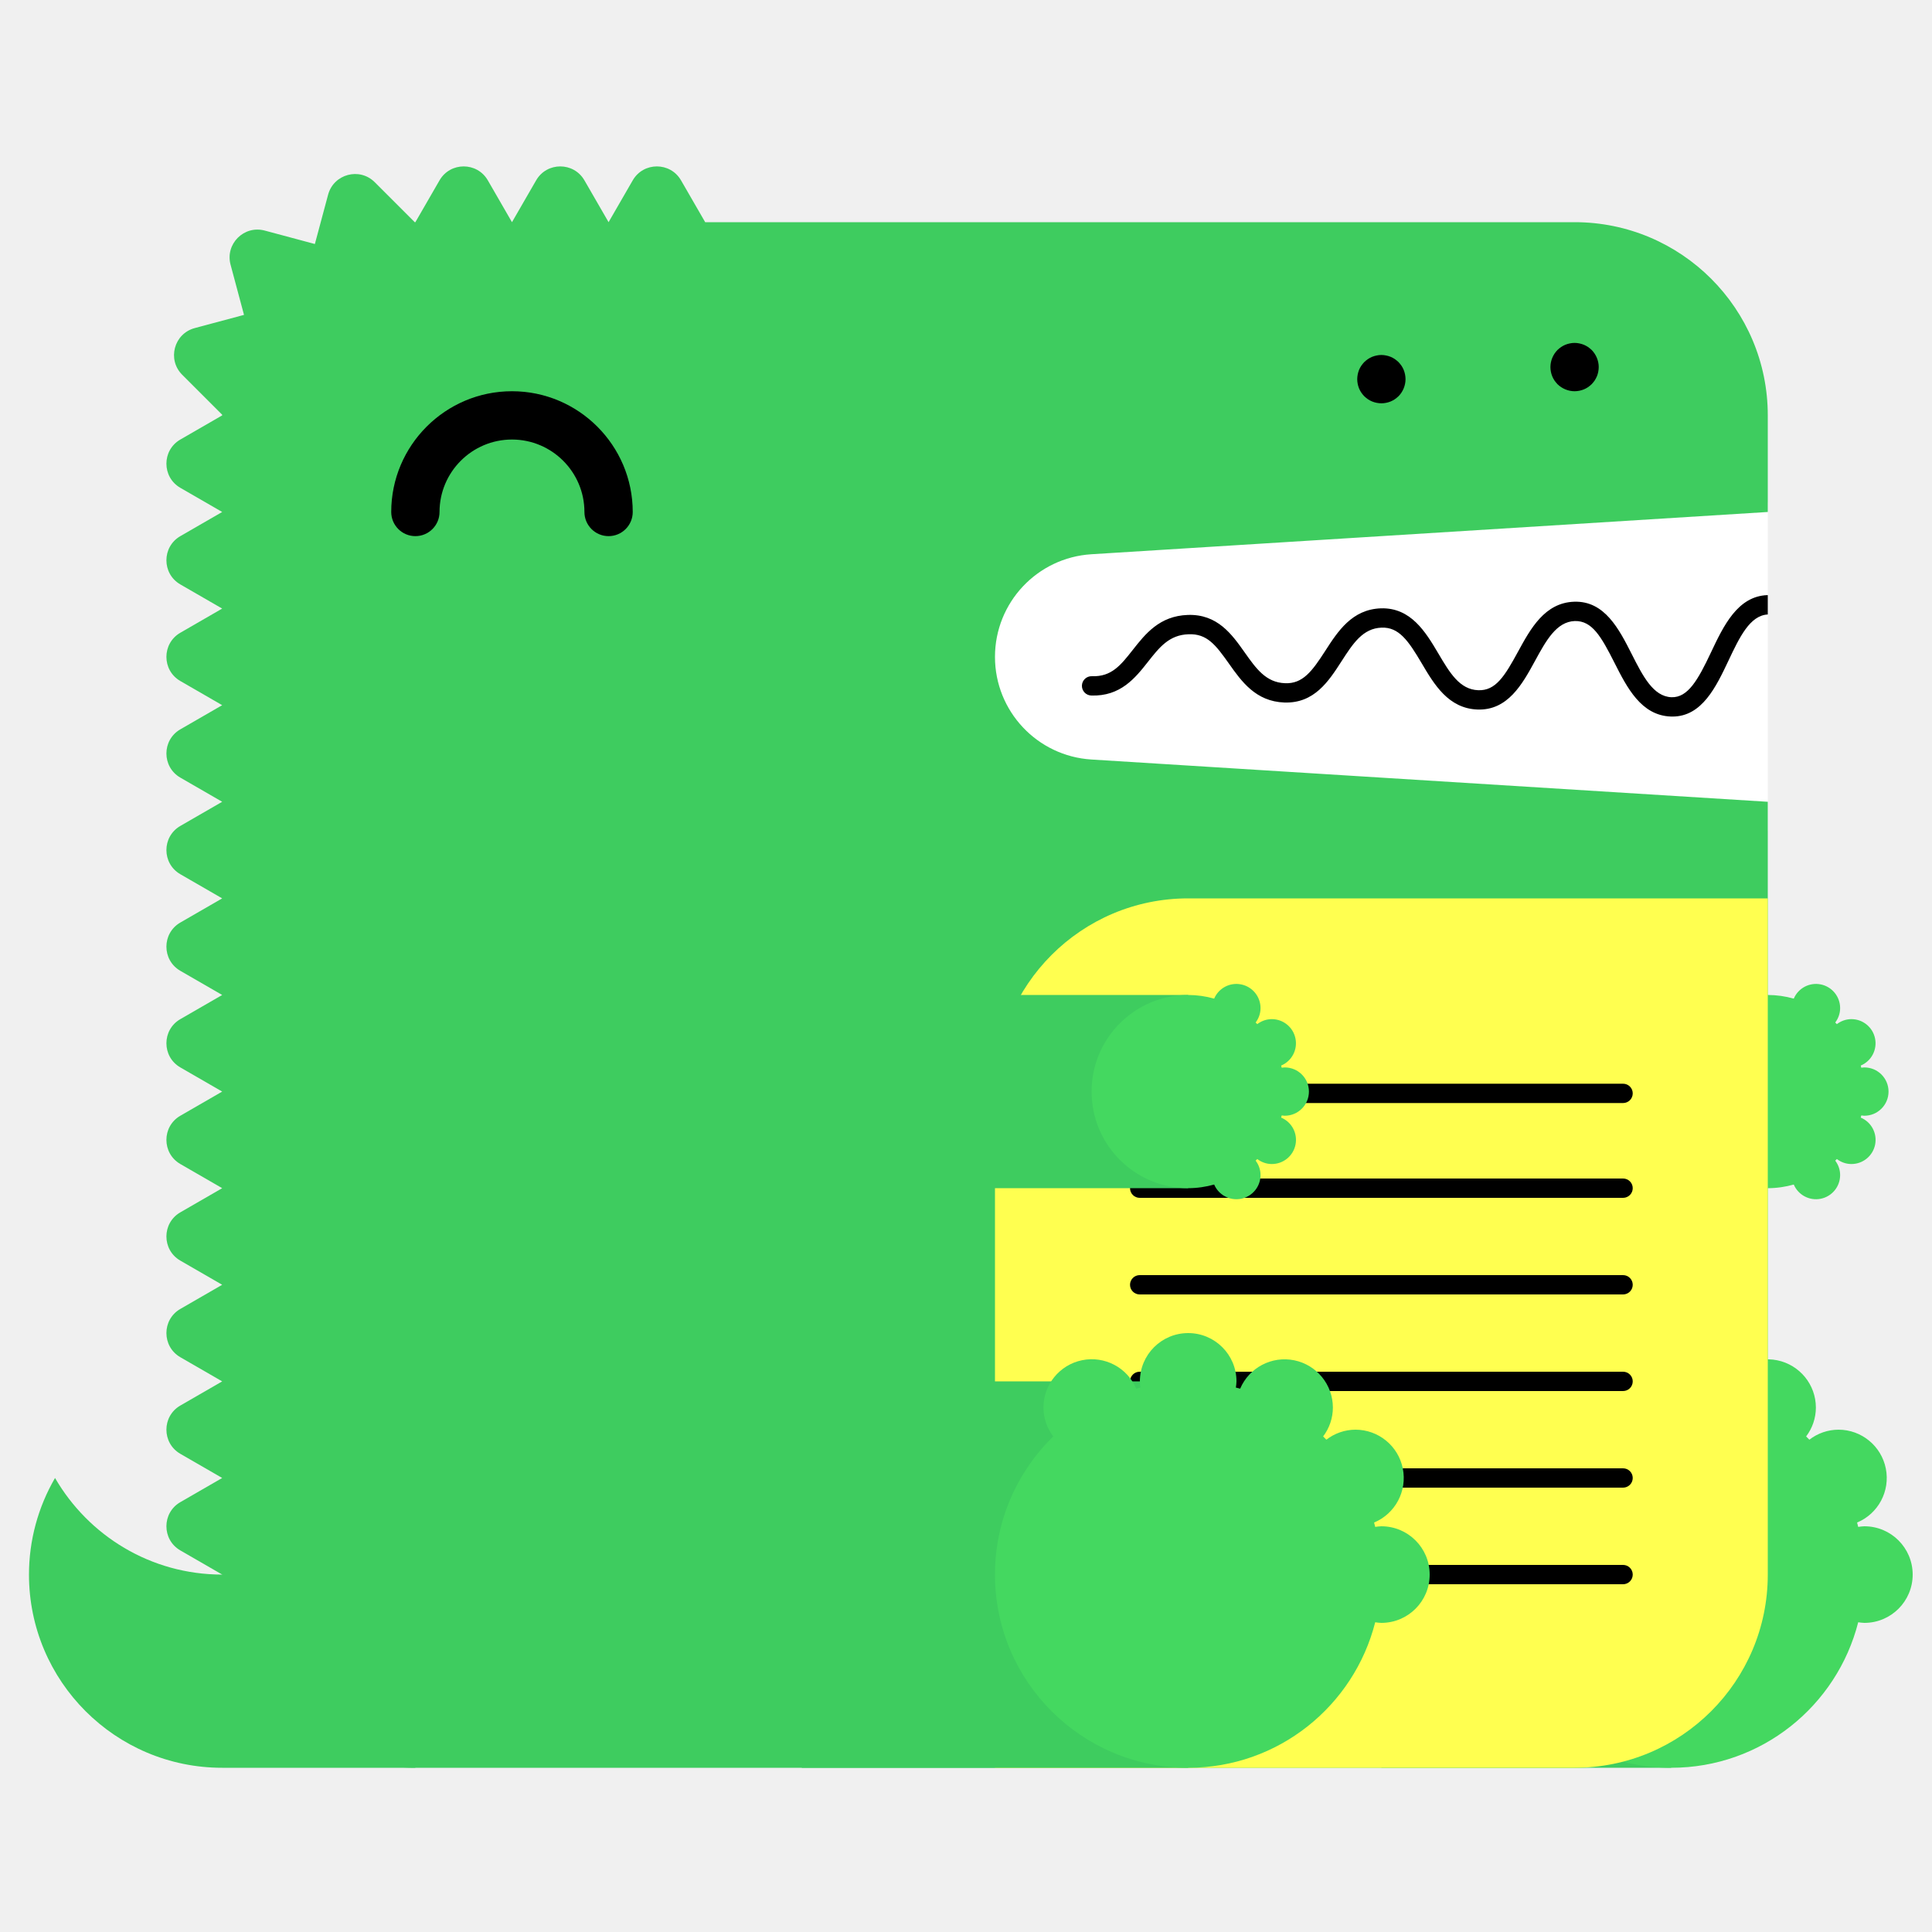
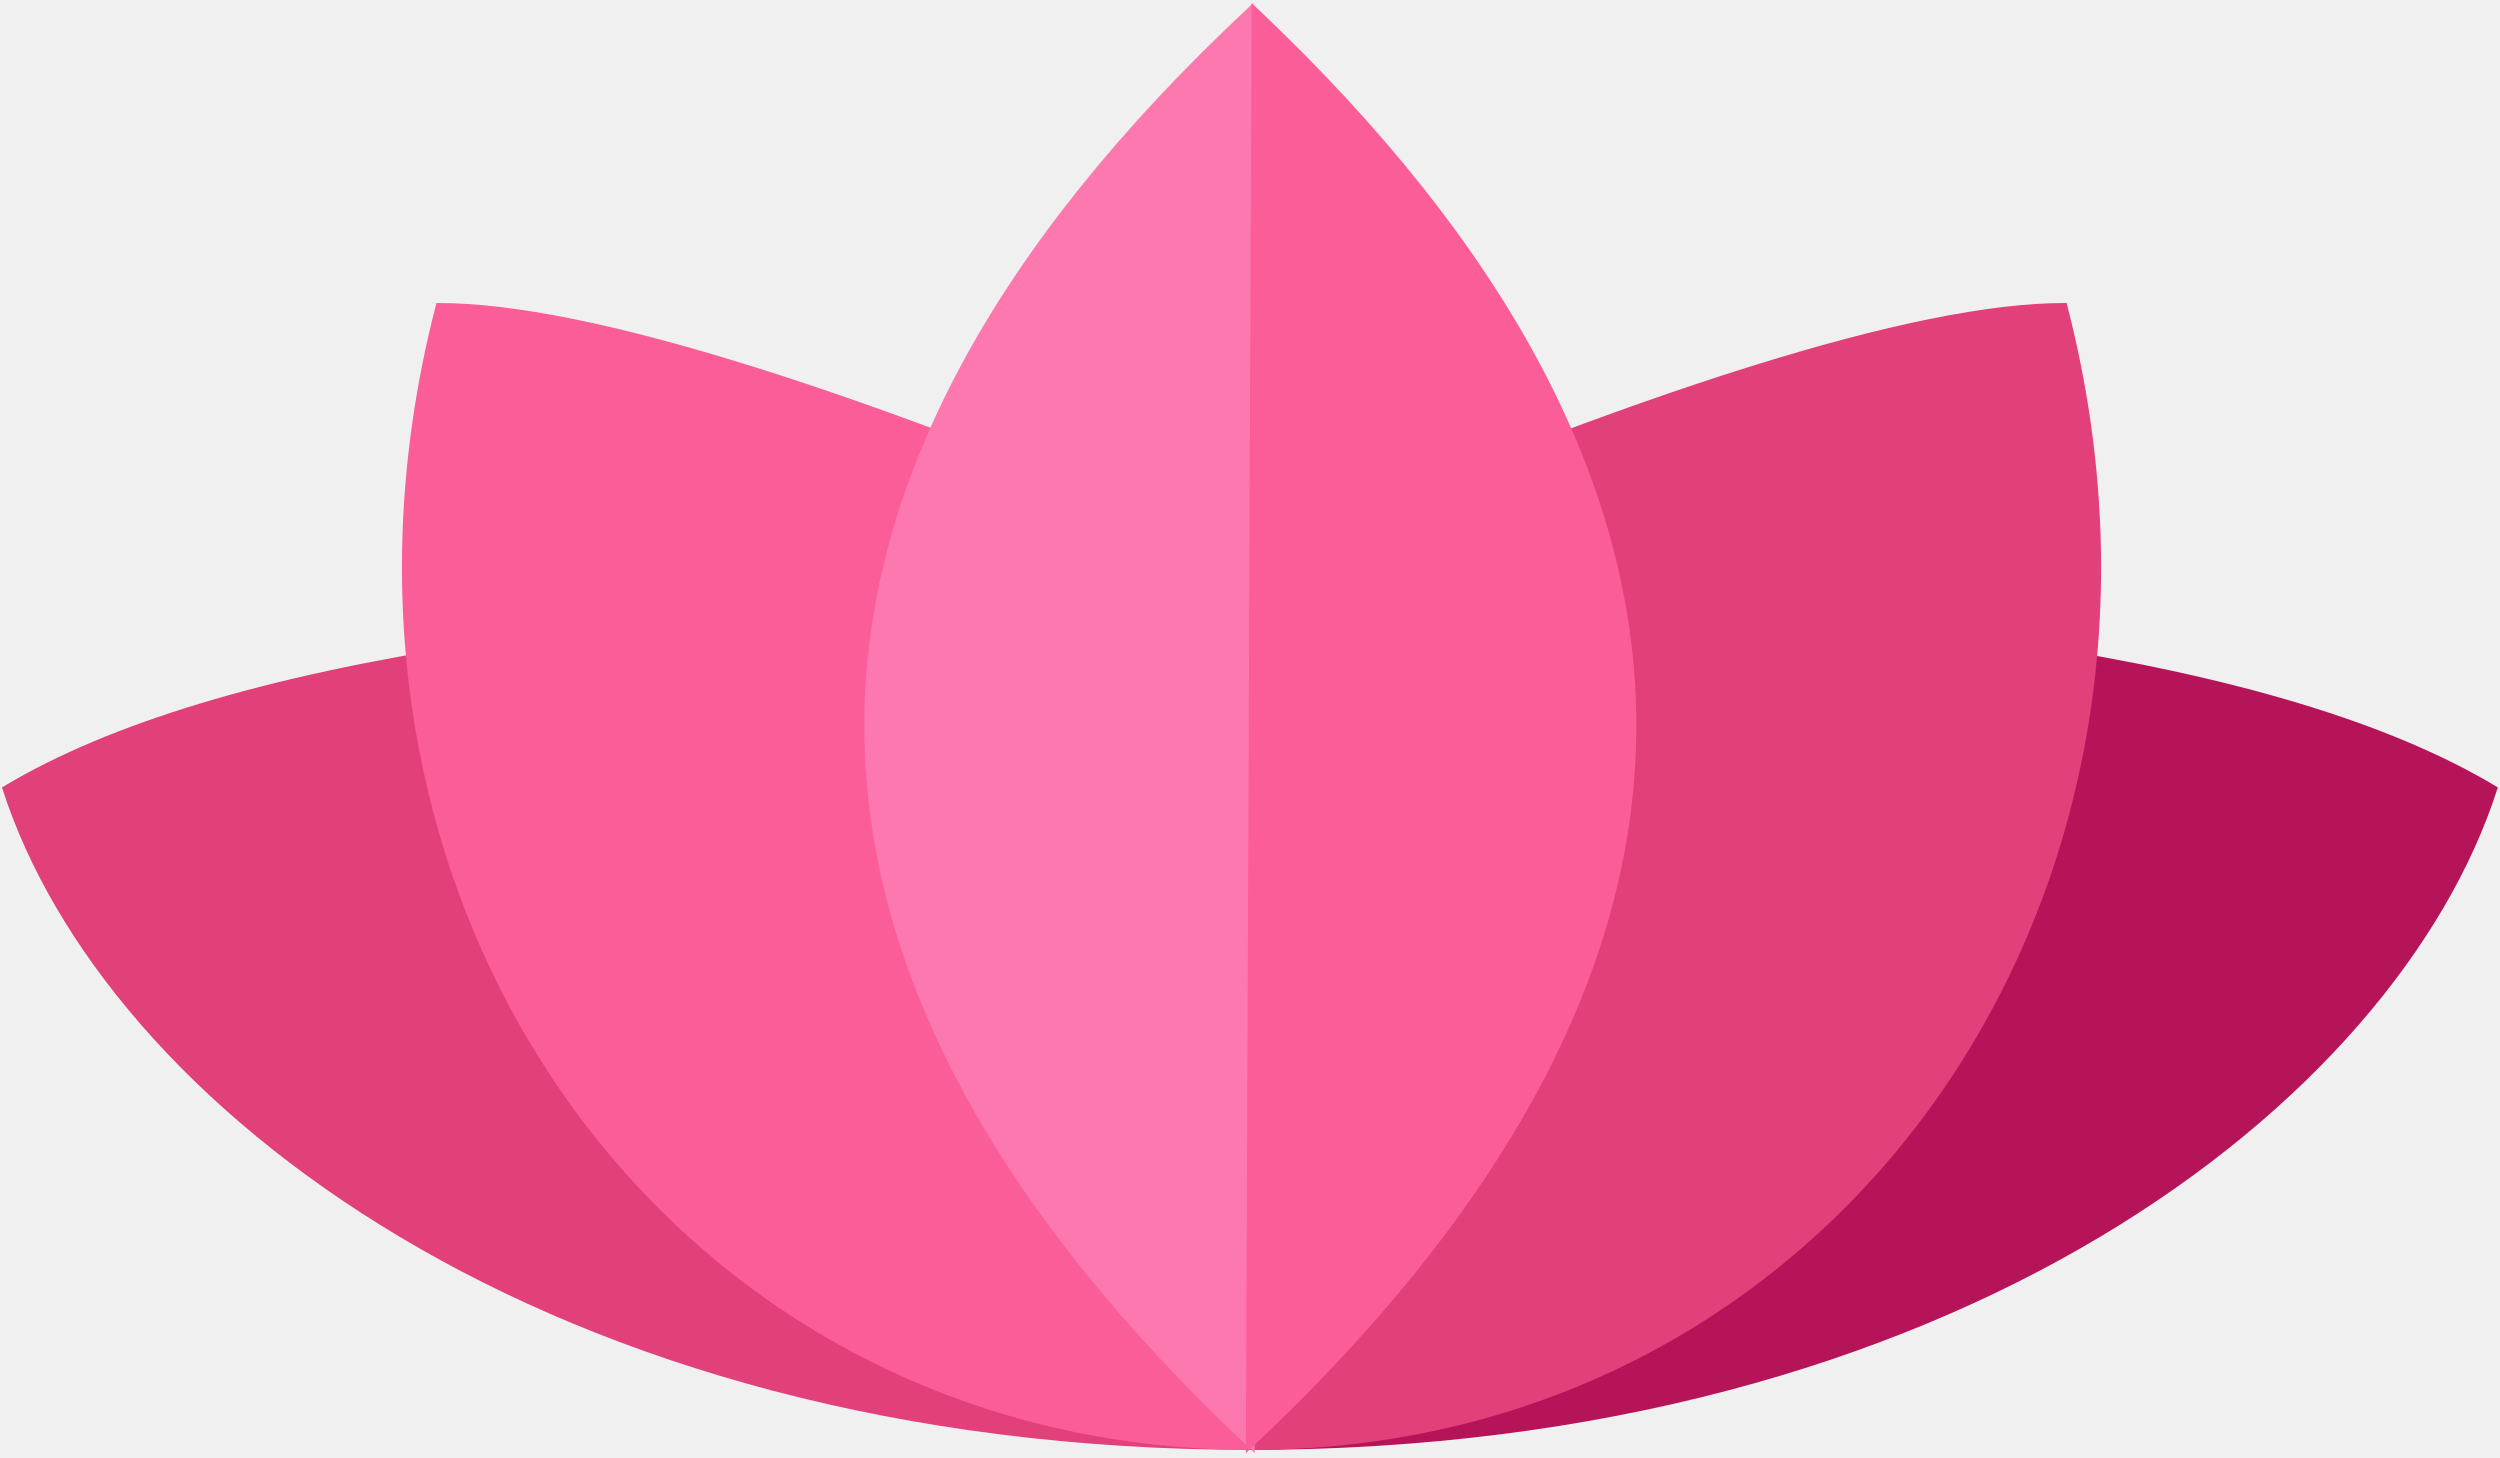
- <svg xmlns="http://www.w3.org/2000/svg" width="200" height="200" viewBox="0 0 200 200">
-   <g fill="none" fill-rule="evenodd">
-     <path fill="#FFF" d="M99 52h84v34H99z" />
-     <path d="M23 163c-7.398 0-13.843-4.027-17.303-10A19.886 19.886 0 0 0 3 163c0 11.046 8.954 20 20 20h20v-20H23z" fill="#3ECC5F" />
-     <path d="M112.98 57.376L183 53V43c0-11.046-8.954-20-20-20H73l-2.5-4.33c-1.112-1.925-3.889-1.925-5 0L63 23l-2.5-4.33c-1.111-1.925-3.889-1.925-5 0L53 23l-2.5-4.33c-1.111-1.925-3.889-1.925-5 0L43 23c-.022 0-.042.003-.065.003l-4.142-4.141c-1.57-1.571-4.252-.853-4.828 1.294l-1.369 5.104-5.192-1.392c-2.148-.575-4.111 1.389-3.535 3.536l1.39 5.193-5.102 1.367c-2.148.576-2.867 3.259-1.296 4.83l4.142 4.142c0 .021-.003.042-.003.064l-4.33 2.5c-1.925 1.111-1.925 3.889 0 5L23 53l-4.33 2.5c-1.925 1.111-1.925 3.889 0 5L23 63l-4.33 2.5c-1.925 1.111-1.925 3.889 0 5L23 73l-4.33 2.5c-1.925 1.111-1.925 3.889 0 5L23 83l-4.33 2.5c-1.925 1.111-1.925 3.889 0 5L23 93l-4.33 2.5c-1.925 1.111-1.925 3.889 0 5L23 103l-4.33 2.5c-1.925 1.111-1.925 3.889 0 5L23 113l-4.33 2.5c-1.925 1.111-1.925 3.889 0 5L23 123l-4.33 2.5c-1.925 1.111-1.925 3.889 0 5L23 133l-4.33 2.5c-1.925 1.111-1.925 3.889 0 5L23 143l-4.33 2.5c-1.925 1.111-1.925 3.889 0 5L23 153l-4.33 2.5c-1.925 1.111-1.925 3.889 0 5L23 163c0 11.046 8.954 20 20 20h120c11.046 0 20-8.954 20-20V83l-70.02-4.376A10.645 10.645 0 0 1 103 68c0-5.621 4.37-10.273 9.98-10.624" fill="#3ECC5F" />
-     <path fill="#3ECC5F" d="M143 183h30v-40h-30z" />
-     <path d="M193 158c-.219 0-.428.037-.639.064-.038-.15-.074-.301-.116-.451A5 5 0 0 0 190.32 148a4.96 4.96 0 0 0-3.016 1.036 26.531 26.531 0 0 0-.335-.336 4.955 4.955 0 0 0 1.011-2.987 5 5 0 0 0-9.599-1.959c-.148-.042-.297-.077-.445-.115.027-.211.064-.42.064-.639a5 5 0 0 0-5-5 5 5 0 0 0-5 5c0 .219.037.428.064.639-.148.038-.297.073-.445.115a4.998 4.998 0 0 0-9.599 1.959c0 1.125.384 2.151 1.011 2.987-3.717 3.632-6.031 8.693-6.031 14.3 0 11.046 8.954 20 20 20 9.339 0 17.16-6.41 19.361-15.064.211.027.42.064.639.064a5 5 0 0 0 5-5 5 5 0 0 0-5-5" fill="#44D860" />
-     <path fill="#3ECC5F" d="M153 123h30v-20h-30z" />
-     <path d="M193 115.5a2.5 2.5 0 1 0 0-5c-.109 0-.214.019-.319.032-.02-.075-.037-.15-.058-.225a2.501 2.501 0 0 0-.963-4.807c-.569 0-1.088.197-1.508.518a6.653 6.653 0 0 0-.168-.168c.314-.417.506-.931.506-1.494a2.5 2.5 0 0 0-4.8-.979A9.987 9.987 0 0 0 183 103c-5.522 0-10 4.478-10 10s4.478 10 10 10c.934 0 1.833-.138 2.69-.377a2.5 2.5 0 0 0 4.8-.979c0-.563-.192-1.077-.506-1.494.057-.055.113-.111.168-.168.42.321.939.518 1.508.518a2.5 2.5 0 0 0 .963-4.807c.021-.074.038-.15.058-.225.105.013.21.032.319.032" fill="#44D860" />
-     <path d="M63 55.5a2.5 2.5 0 0 1-2.5-2.5c0-4.136-3.364-7.5-7.5-7.5s-7.5 3.364-7.5 7.5a2.5 2.5 0 1 1-5 0c0-6.893 5.607-12.5 12.5-12.5S65.5 46.107 65.5 53a2.5 2.5 0 0 1-2.5 2.5" fill="#000" />
-     <path d="M103 183h60c11.046 0 20-8.954 20-20V93h-60c-11.046 0-20 8.954-20 20v70z" fill="#FFFF50" />
-     <path d="M168.02 124h-50.04a1 1 0 1 1 0-2h50.04a1 1 0 1 1 0 2m0 20h-50.04a1 1 0 1 1 0-2h50.04a1 1 0 1 1 0 2m0 20h-50.04a1 1 0 1 1 0-2h50.04a1 1 0 1 1 0 2m0-49.814h-50.04a1 1 0 1 1 0-2h50.04a1 1 0 1 1 0 2m0 19.814h-50.04a1 1 0 1 1 0-2h50.04a1 1 0 1 1 0 2m0 20h-50.04a1 1 0 1 1 0-2h50.04a1 1 0 1 1 0 2M183 61.611c-.012 0-.022-.006-.034-.005-3.09.105-4.552 3.196-5.842 5.923-1.346 2.85-2.387 4.703-4.093 4.647-1.889-.068-2.969-2.202-4.113-4.46-1.314-2.594-2.814-5.536-5.963-5.426-3.046.104-4.513 2.794-5.807 5.167-1.377 2.528-2.314 4.065-4.121 3.994-1.927-.07-2.951-1.805-4.136-3.813-1.321-2.236-2.848-4.75-5.936-4.664-2.994.103-4.465 2.385-5.763 4.4-1.373 2.13-2.335 3.428-4.165 3.351-1.973-.07-2.992-1.51-4.171-3.177-1.324-1.873-2.816-3.993-5.895-3.89-2.928.1-4.399 1.97-5.696 3.618-1.232 1.564-2.194 2.802-4.229 2.724a1 1 0 0 0-.072 2c3.017.101 4.545-1.8 5.872-3.487 1.177-1.496 2.193-2.787 4.193-2.855 1.926-.082 2.829 1.115 4.195 3.045 1.297 1.834 2.769 3.914 5.731 4.021 3.103.104 4.596-2.215 5.918-4.267 1.182-1.834 2.202-3.417 4.15-3.484 1.793-.067 2.769 1.35 4.145 3.681 1.297 2.197 2.766 4.686 5.787 4.796 3.125.108 4.634-2.62 5.949-5.035 1.139-2.088 2.214-4.06 4.119-4.126 1.793-.042 2.728 1.595 4.111 4.33 1.292 2.553 2.757 5.445 5.825 5.556l.169.003c3.064 0 4.518-3.075 5.805-5.794 1.139-2.41 2.217-4.68 4.067-4.773v-2z" fill="#000" />
-     <path fill="#3ECC5F" d="M83 183h40v-40H83z" />
-     <path d="M143 158c-.219 0-.428.037-.639.064-.038-.15-.074-.301-.116-.451A5 5 0 0 0 140.32 148a4.96 4.96 0 0 0-3.016 1.036 26.531 26.531 0 0 0-.335-.336 4.955 4.955 0 0 0 1.011-2.987 5 5 0 0 0-9.599-1.959c-.148-.042-.297-.077-.445-.115.027-.211.064-.42.064-.639a5 5 0 0 0-5-5 5 5 0 0 0-5 5c0 .219.037.428.064.639-.148.038-.297.073-.445.115a4.998 4.998 0 0 0-9.599 1.959c0 1.125.384 2.151 1.011 2.987-3.717 3.632-6.031 8.693-6.031 14.3 0 11.046 8.954 20 20 20 9.339 0 17.16-6.41 19.361-15.064.211.027.42.064.639.064a5 5 0 0 0 5-5 5 5 0 0 0-5-5" fill="#44D860" />
-     <path fill="#3ECC5F" d="M83 123h40v-20H83z" />
-     <path d="M133 115.5a2.5 2.5 0 1 0 0-5c-.109 0-.214.019-.319.032-.02-.075-.037-.15-.058-.225a2.501 2.501 0 0 0-.963-4.807c-.569 0-1.088.197-1.508.518a6.653 6.653 0 0 0-.168-.168c.314-.417.506-.931.506-1.494a2.5 2.5 0 0 0-4.8-.979A9.987 9.987 0 0 0 123 103c-5.522 0-10 4.478-10 10s4.478 10 10 10c.934 0 1.833-.138 2.69-.377a2.5 2.5 0 0 0 4.8-.979c0-.563-.192-1.077-.506-1.494.057-.055.113-.111.168-.168.42.321.939.518 1.508.518a2.5 2.5 0 0 0 .963-4.807c.021-.074.038-.15.058-.225.105.013.21.032.319.032" fill="#44D860" />
-     <path d="M143 41.75c-.16 0-.33-.02-.49-.05a2.52 2.52 0 0 1-.47-.14c-.15-.06-.29-.14-.431-.23-.13-.09-.259-.2-.38-.31-.109-.12-.219-.24-.309-.38s-.17-.28-.231-.43a2.619 2.619 0 0 1-.189-.96c0-.16.02-.33.05-.49.03-.16.08-.31.139-.47.061-.15.141-.29.231-.43.09-.13.2-.26.309-.38.121-.11.25-.22.38-.31.141-.09.281-.17.431-.23.149-.06.31-.11.47-.14.32-.07.65-.07.98 0 .159.03.32.08.47.14.149.06.29.14.43.23.13.09.259.2.38.31.11.12.22.25.31.38.09.14.17.28.23.43.06.16.11.31.14.47.029.16.05.33.05.49 0 .66-.271 1.31-.73 1.77-.121.11-.25.22-.38.31-.14.09-.281.17-.43.23a2.565 2.565 0 0 1-.96.19m20-1.25c-.66 0-1.3-.27-1.771-.73a3.802 3.802 0 0 1-.309-.38c-.09-.14-.17-.28-.231-.43a2.619 2.619 0 0 1-.189-.96c0-.66.27-1.3.729-1.77.121-.11.25-.22.38-.31.141-.09.281-.17.431-.23.149-.06.31-.11.47-.14.32-.07.66-.07.98 0 .159.03.32.08.47.14.149.06.29.14.43.23.13.09.259.2.38.31.459.47.73 1.11.73 1.77 0 .16-.021.33-.05.49-.03.16-.08.32-.14.47-.07.15-.14.29-.23.43-.09.13-.2.26-.31.38-.121.11-.25.22-.38.31-.14.09-.281.17-.43.23a2.565 2.565 0 0 1-.96.19" fill="#000" />
+ <svg xmlns="http://www.w3.org/2000/svg" width="511px" height="298px" viewBox="0 0 511 298" version="1.1">
+   <g id="Page-1" stroke="none" stroke-width="1" fill="none" fill-rule="evenodd">
+     <g id="Desktop" transform="translate(-921, -3210)">
+       <g id="unruffled" transform="translate(922, 3211.779)">
+         <g id="Group-8" transform="translate(0, -0)">
+           <path d="M254,159.393 C274.521,223.118 364.505,294.079 508.963,294.079 C508.183,264.125 508.183,206.341 508.963,120.727 C381.951,120.727 296.963,133.616 254,159.393 Z" id="Path-8" stroke="#B51459" fill="#B51459" transform="translate(381.4814, 207.4033) scale(-1, 1) translate(-381.4814, -207.4033) " />
+           <path d="M1.13686838e-13,159.393 C20.521,223.118 110.505,294.079 254.963,294.079 C254.183,264.125 254.183,206.341 254.963,120.727 C127.951,120.727 42.963,133.616 1.13686838e-13,159.393 Z" id="Path-8" stroke="#E2407A" fill="#E2407A" />
+           <path d="M88.594,60.654 C118.974,60.654 174.431,78.04 254.963,112.812 L254,112.396 L253.998,294.077 C137.534,293.479 58.712,184.672 87.68,64.315 Z" id="Combined-Shape" stroke="#FB5D99" fill="#FB5D99" />
+           <path d="M261.594,60.654 C291.974,60.654 347.431,78.04 427.963,112.812 L427,112.396 L426.998,294.077 C310.534,293.479 231.712,184.672 260.68,64.315 Z" id="Combined-Shape" stroke="#E2407A" fill="#E2407A" transform="translate(341.3109, 177.3655) scale(-1, 1) translate(-341.3109, -177.3655) " />
+           <path d="M254.659,9.09494702e-13 C202.133,49.072 175.967,98.086 176.162,147.04 C176.357,195.994 202.624,245.007 254.963,294.079 L254.659,9.09494702e-13 Z" id="Path-7" stroke="#FC78AF" fill="#FC78AF" />
+           <path d="M331.793,4.54747351e-13 C279.844,49.072 253.967,98.086 254.162,147.04 C254.357,195.994 280.624,245.007 332.963,294.079 L331.793,4.54747351e-13 Z" id="Path-7" stroke="#FB5D99" fill="#FB5D99" transform="translate(293.5619, 147.0396) scale(-1, 1) translate(-293.5619, -147.0396) " />
+         </g>
+       </g>
+     </g>
  </g>
</svg>
